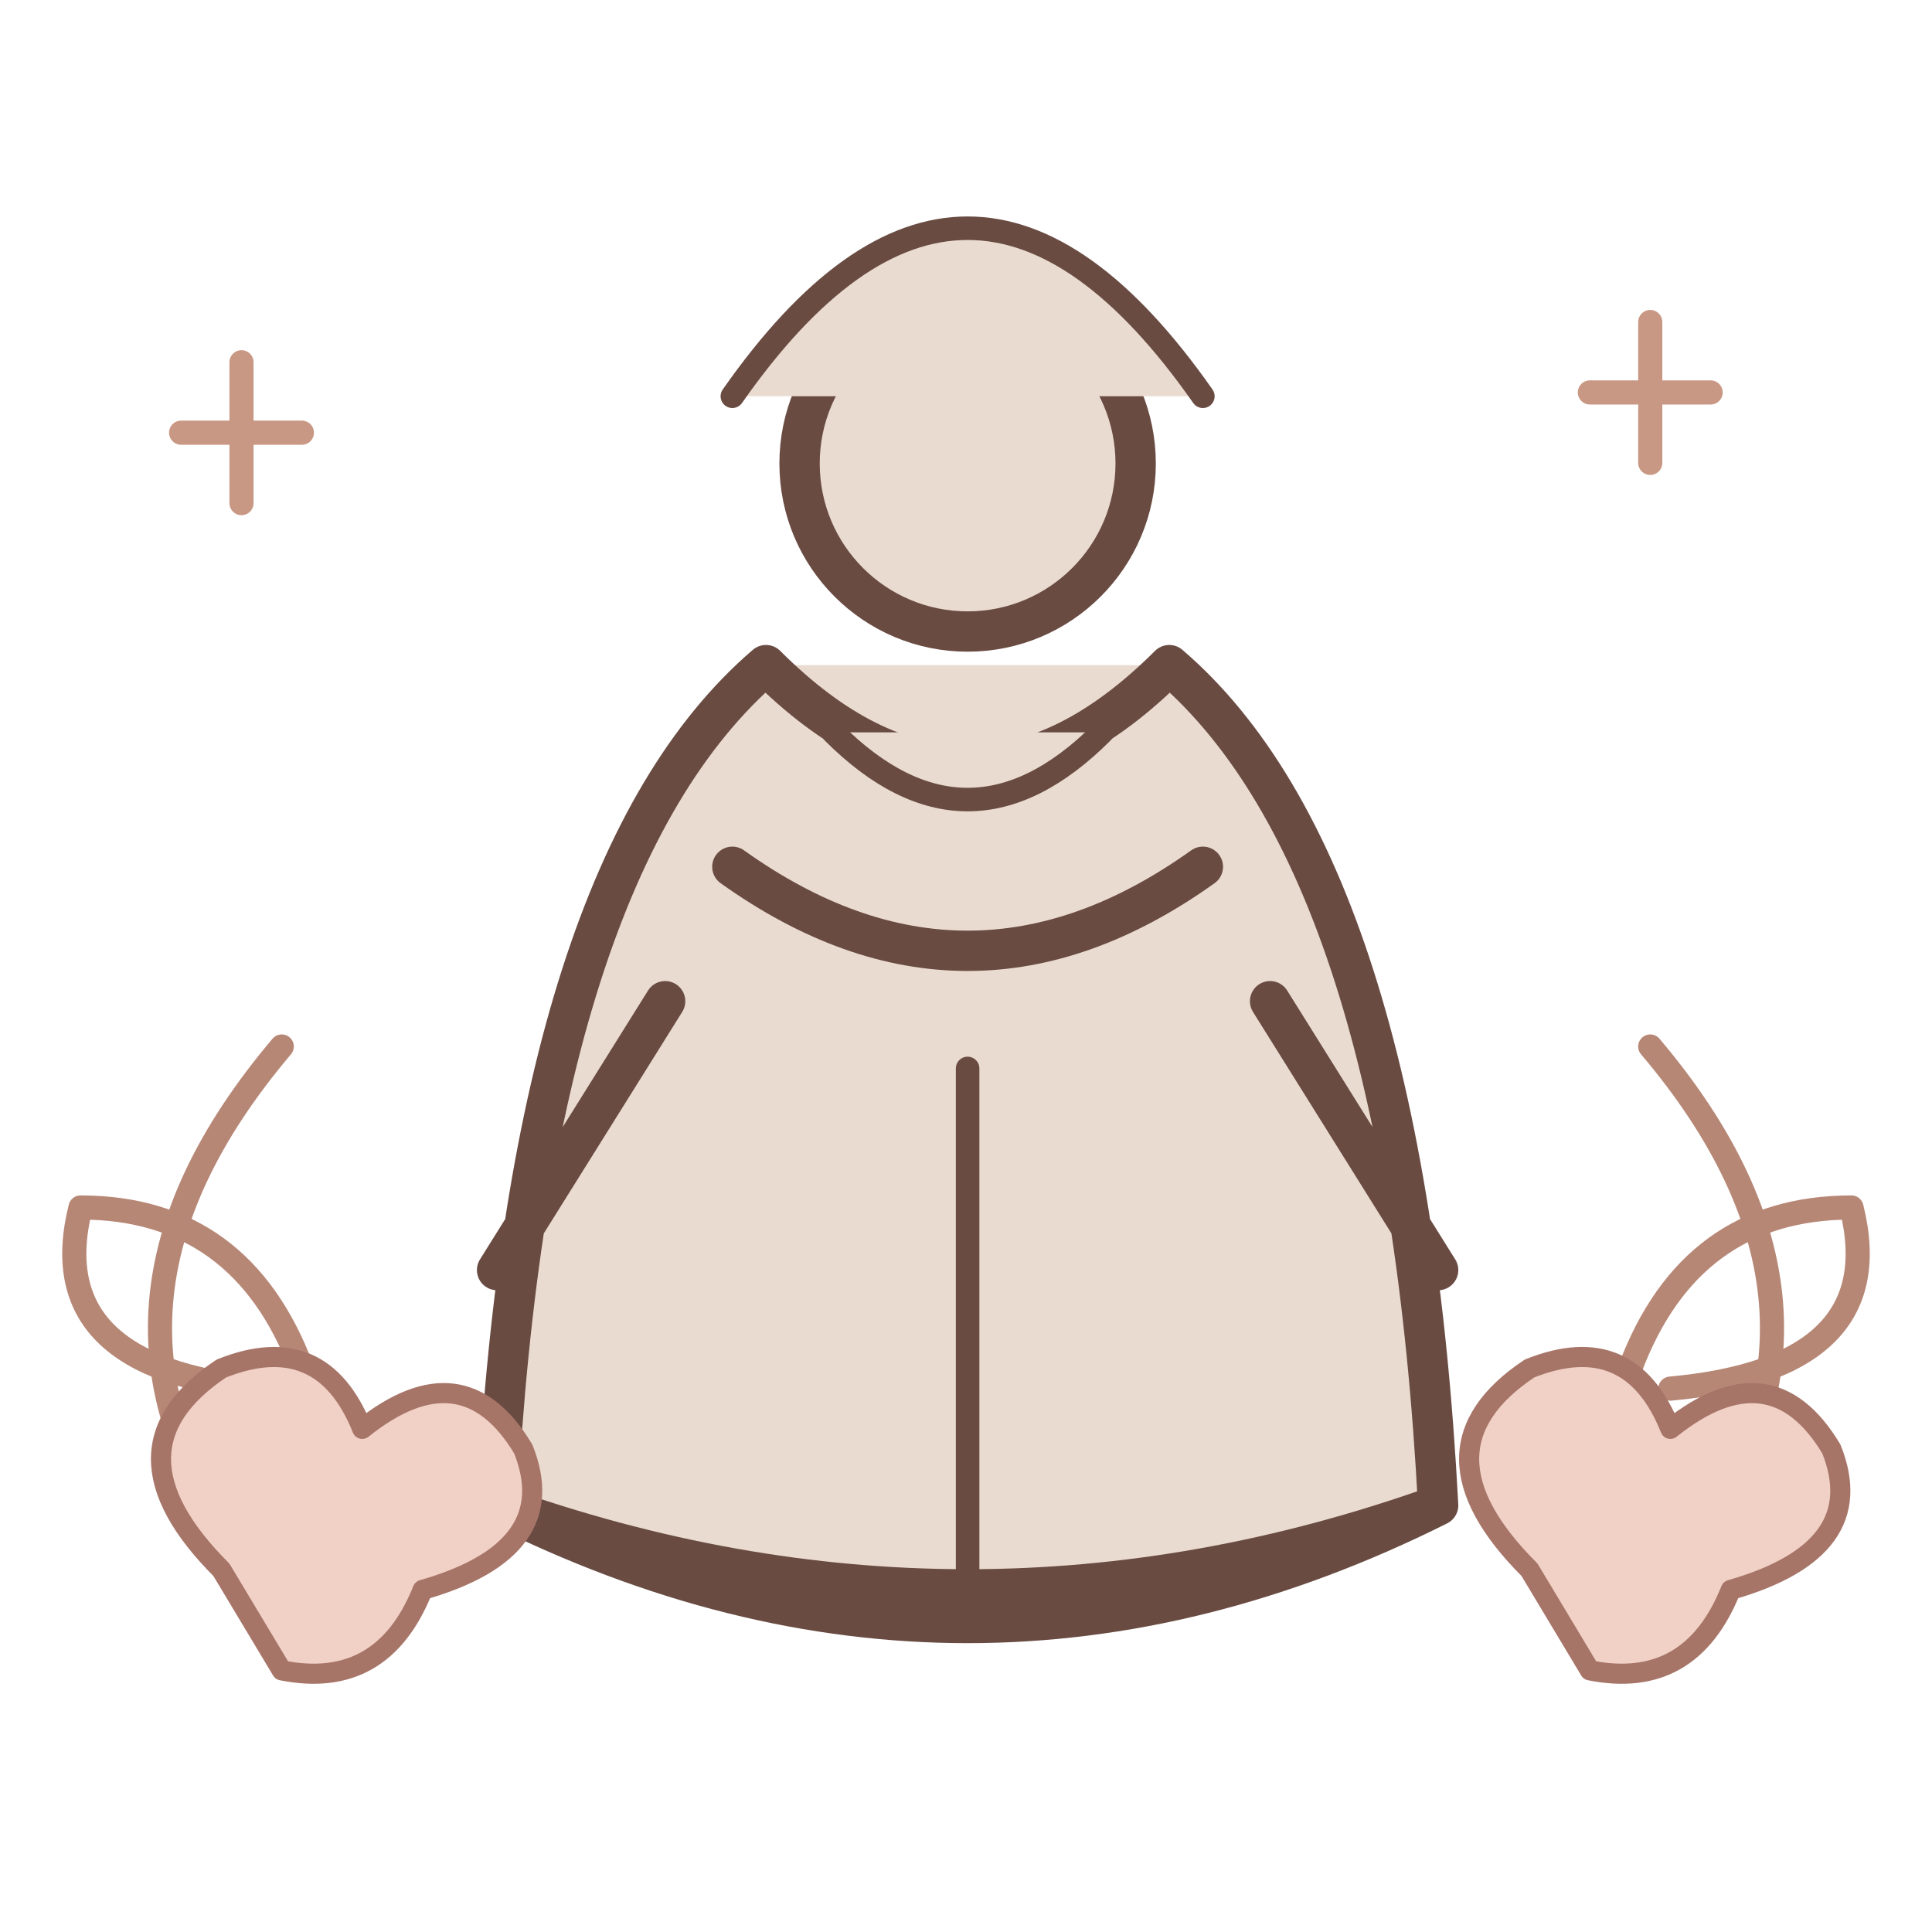
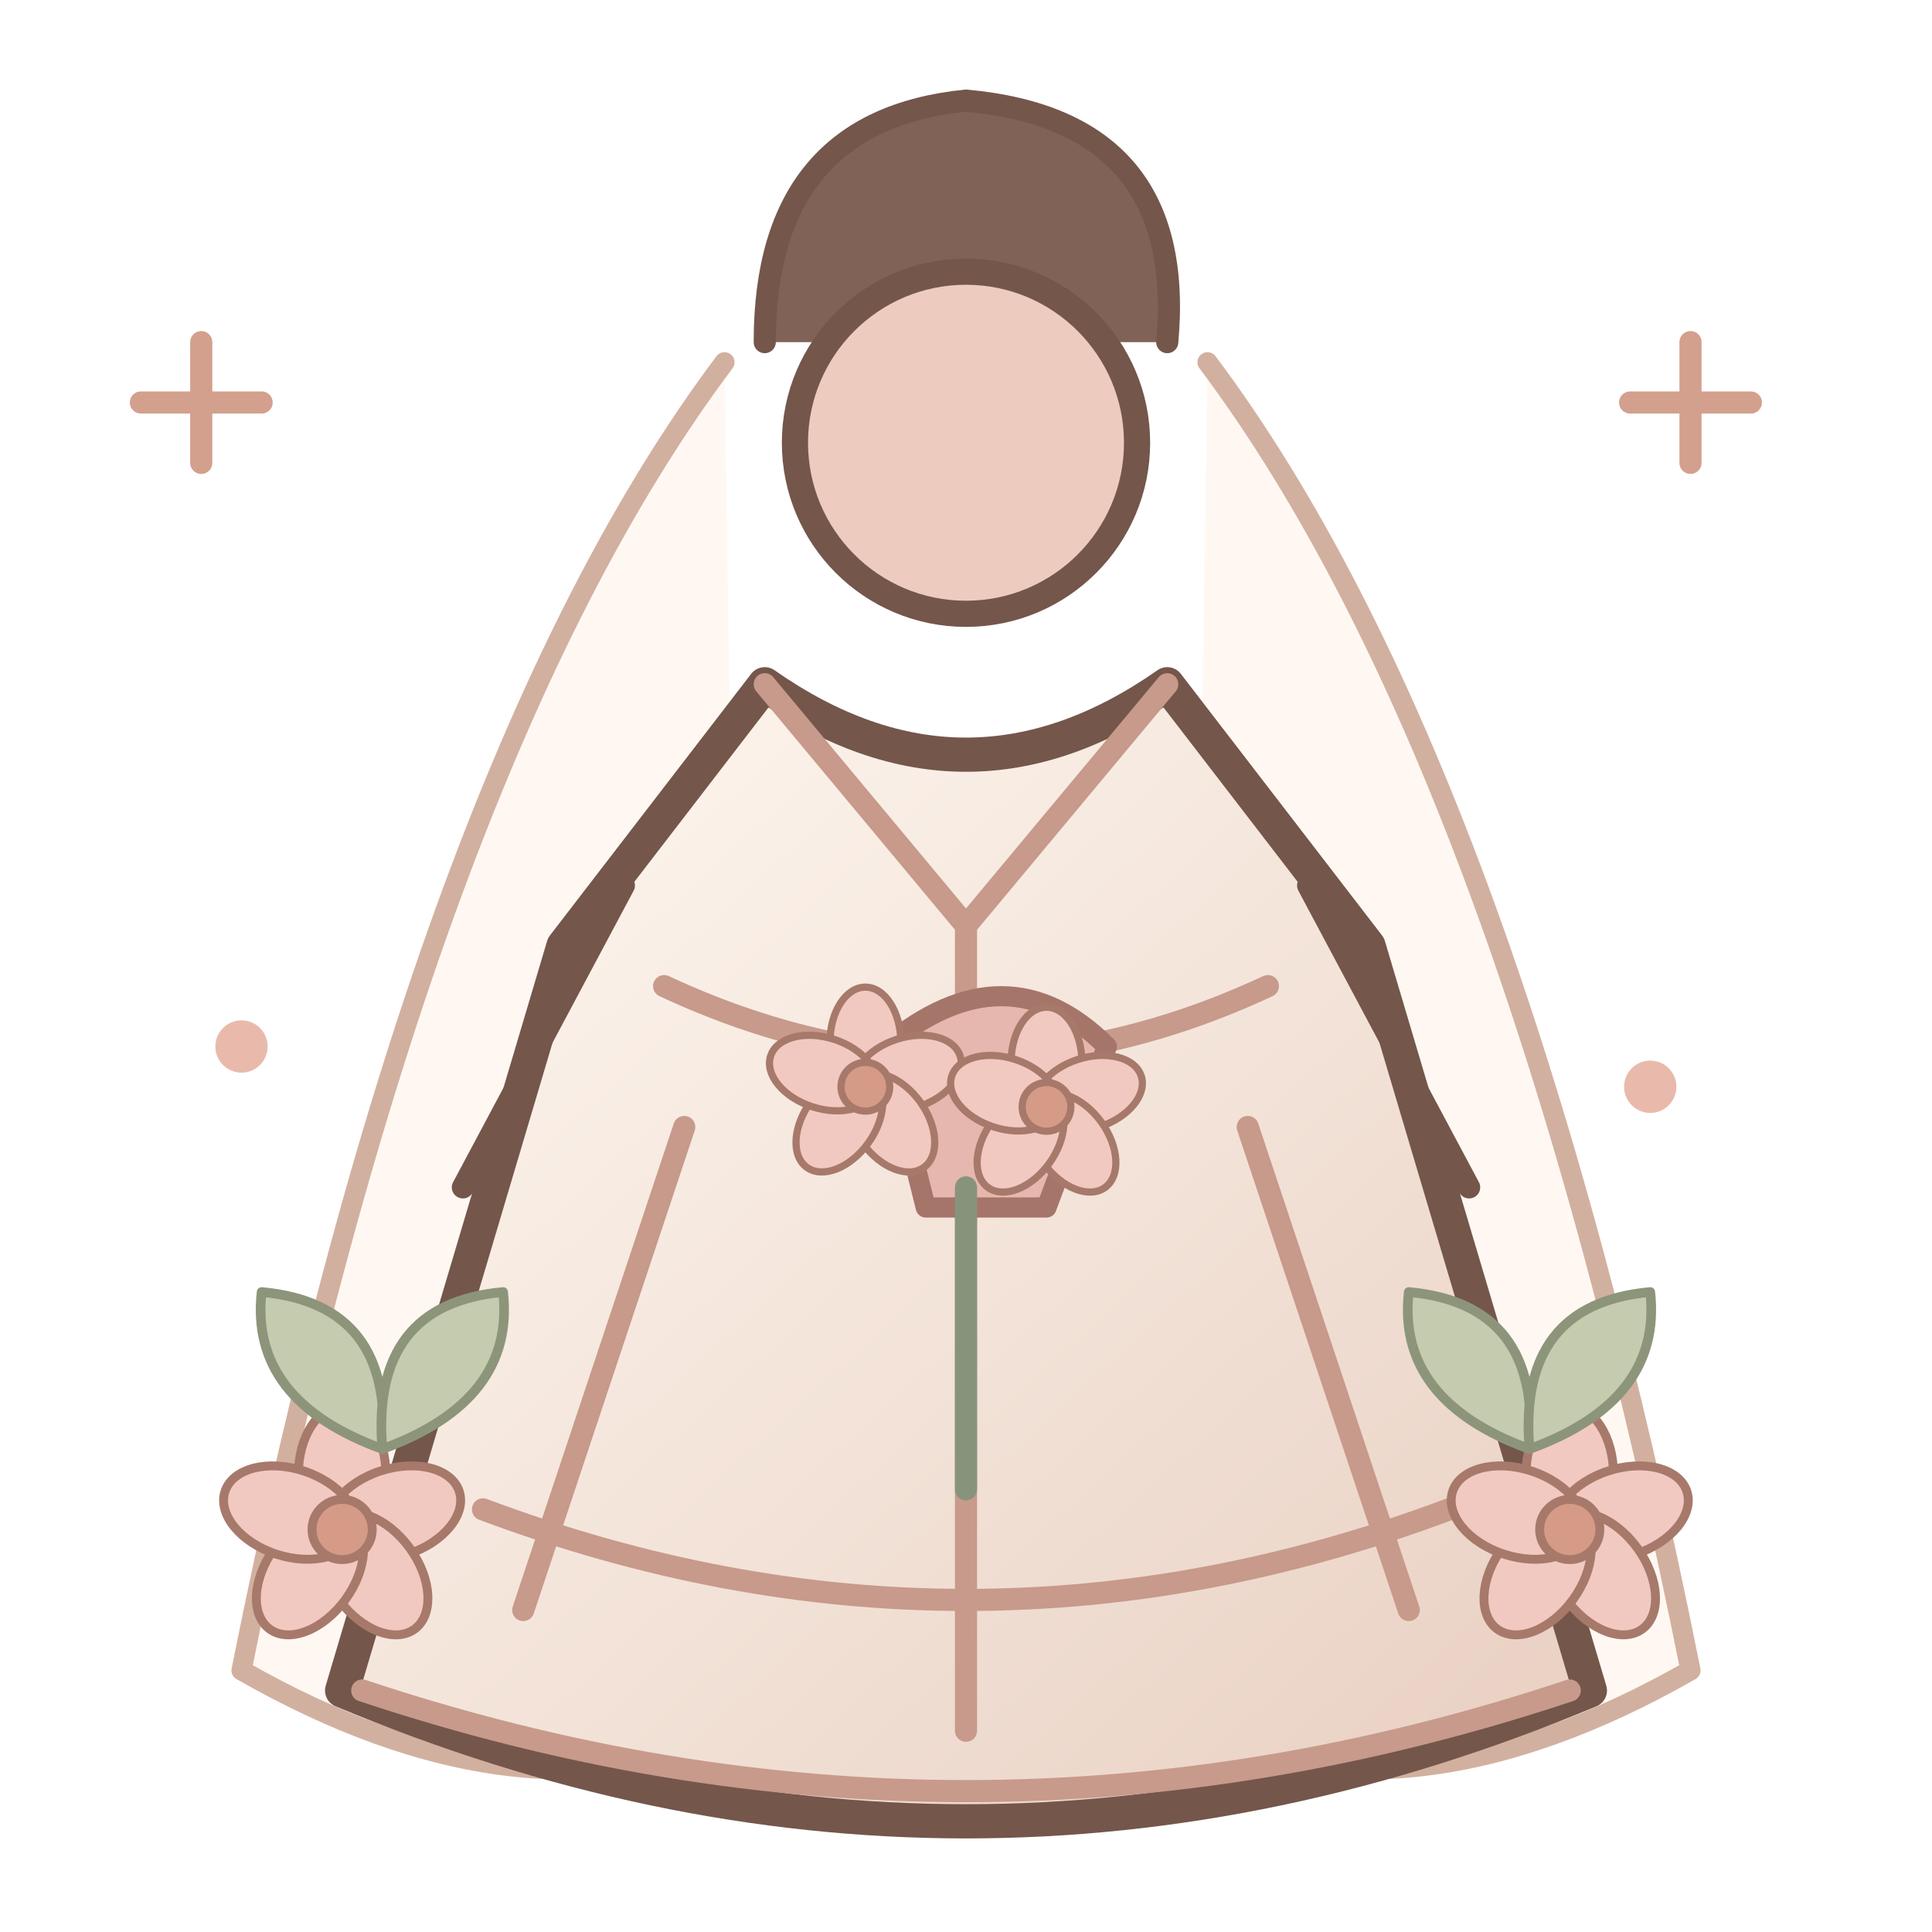
<svg xmlns="http://www.w3.org/2000/svg" viewBox="0 0 96 96" fill="none" stroke-linecap="round" stroke-linejoin="round">
-   <g transform="translate(8 8) scale(1.67)" fill="#EADBD0" stroke="#694B42" stroke-width="1.2">
-     <circle cx="24" cy="9" r="5" />
-     <path d="M18 15q-7 6-8 25 14 7 28 0-1-19-8-25M18 15q6 6 12 0M17 21q7 5 14 0M10 40q14 5 28 0M15 25l-5 8m23-8 5 8" />
-     <path d="M17 7q7-10 14 0M20 17q4 4 8 0M24 27v15" stroke-width=".7" />
+   <defs>
+     <linearGradient id="iv" x1="0" y1="0" x2="1" y2="1">
+       <stop stop-color="#FFF9F2" />
+       <stop offset="1" stop-color="#E8CFC1" />
+     </linearGradient>
+     <linearGradient id="pink" x1="0" y1="0" x2="1" y2="1">
+       <stop stop-color="#FCE9E1" />
+       <stop offset="1" stop-color="#DDAA9D" />
+     </linearGradient>
+     <linearGradient id="dark" x1="0" y1="0" x2="1" y2="1">
+       <stop stop-color="#93786D" />
+       <stop offset="1" stop-color="#5F4A42" />
+     </linearGradient>
+   </defs>
+   <path d="M38 17q0-11 10-12 11 1 10 12" fill="#806257" stroke="#74564B" stroke-width="1.1" />
+   <circle cx="48" cy="22" r="8.5" fill="#EDCBBE" stroke="#74564B" stroke-width="1.3" />
+   <path d="M36 18Q21 38 12 83q14 8 25 3m23-68q15 20 24 65-14 8-25 3" fill="#FFF8F2" stroke="#D2B0A0" stroke-width="1" />
+   <path d="M38 34q10 7 20 0l10 13 11 37q-31 13-62 0l11-37z" fill="url(#iv)" stroke="#74564B" stroke-width="1.7" />
+   <path d="M38 34 48 46 58 34M33 49q15 7 30 0M24 75q24 9 48 0M18 84q30 10 60 0M48 46v40M34 56 26 80m36-24 8 24" stroke="#C79A8B" stroke-width="1.1" />
+   <path d="M31 44 23 59m42-15 8 15" stroke="#74564B" stroke-width="1.1" />
+   <path d="M44 52q6-5 11 0l-3 8h-6z" fill="#E6B7AE" stroke="#A57569" stroke-width="1" />
+   <path d="M48 59v15" stroke="#87947B" stroke-width="1.1" />
+   <g transform="translate(43 54) scale(0.55)" stroke="#A7796B" stroke-width=".65">
+     <g fill="#F2C9C0">
+       <ellipse cx="0" cy="-4" rx="3.2" ry="5" />
+       <ellipse cx="0" cy="-4" rx="3.2" ry="5" transform="rotate(72)" />
+       <ellipse cx="0" cy="-4" rx="3.2" ry="5" transform="rotate(144)" />
+       <ellipse cx="0" cy="-4" rx="3.2" ry="5" transform="rotate(216)" />
+       <ellipse cx="0" cy="-4" rx="3.2" ry="5" transform="rotate(288)" />
+     </g>
+     <circle r="2.2" fill="#D59B86" />
  </g>
-   <g fill="none" stroke="#B78776" stroke-width="1.2">
-     <path d="M12 77q-9-12 2-25m-1 17q-11-1-9-9 8 0 11 8m69 9q9-12-2-25m1 17q11-1 9-9-8 0-11 8" />
+   <g transform="translate(52 55) scale(0.55)" stroke="#A7796B" stroke-width=".65">
+     <g fill="#F2C9C0">
+       <ellipse cx="0" cy="-4" rx="3.2" ry="5" />
+       <ellipse cx="0" cy="-4" rx="3.2" ry="5" transform="rotate(72)" />
+       <ellipse cx="0" cy="-4" rx="3.2" ry="5" transform="rotate(144)" />
+       <ellipse cx="0" cy="-4" rx="3.2" ry="5" transform="rotate(216)" />
+       <ellipse cx="0" cy="-4" rx="3.2" ry="5" transform="rotate(288)" />
+     </g>
+     <circle r="2.2" fill="#D59B86" />
  </g>
-   <g fill="#F1D1C6" stroke="#A77568" stroke-width="1">
-     <path d="M11 78q-6-6 0-10 5-2 7 3 5-4 8 1 2 5-5 7-2 5-7 4zM76 78q-6-6 0-10 5-2 7 3 5-4 8 1 2 5-5 7-2 5-7 4z" />
+   <g transform="translate(17 76) scale(0.68)" stroke="#A7796B" stroke-width=".65">
+     <g fill="#F2C9C0">
+       <ellipse cx="0" cy="-4" rx="3.2" ry="5" />
+       <ellipse cx="0" cy="-4" rx="3.2" ry="5" transform="rotate(72)" />
+       <ellipse cx="0" cy="-4" rx="3.2" ry="5" transform="rotate(144)" />
+       <ellipse cx="0" cy="-4" rx="3.2" ry="5" transform="rotate(216)" />
+       <ellipse cx="0" cy="-4" rx="3.2" ry="5" transform="rotate(288)" />
+     </g>
+     <circle r="2.2" fill="#D59B86" />
  </g>
-   <g stroke="#C99884" stroke-width="1.2">
-     <path d="M12 18v7m-3-3.5h6M82 16v7m-3-3.5h6" />
+   <g transform="translate(78 76) scale(0.68)" stroke="#A7796B" stroke-width=".65">
+     <g fill="#F2C9C0">
+       <ellipse cx="0" cy="-4" rx="3.2" ry="5" />
+       <ellipse cx="0" cy="-4" rx="3.2" ry="5" transform="rotate(72)" />
+       <ellipse cx="0" cy="-4" rx="3.2" ry="5" transform="rotate(144)" />
+       <ellipse cx="0" cy="-4" rx="3.2" ry="5" transform="rotate(216)" />
+       <ellipse cx="0" cy="-4" rx="3.2" ry="5" transform="rotate(288)" />
+     </g>
+     <circle r="2.2" fill="#D59B86" />
+   </g>
+   <g transform="translate(19 72) scale(0.6)" fill="#C4CBAF" stroke="#8C957A" stroke-width=".8">
+     <path d="M0 0q-11-4-10-13Q1-12 0 0z" />
+     <path d="M0 0q11-4 10-13Q-1-12 0 0z" />
+   </g>
+   <g transform="translate(76 72) scale(0.6)" fill="#C4CBAF" stroke="#8C957A" stroke-width=".8">
+     <path d="M0 0q-11-4-10-13Q1-12 0 0z" />
+     <path d="M0 0q11-4 10-13Q-1-12 0 0z" />
+   </g>
+   <g stroke="#D3A08D" stroke-width="1.1">
+     <path d="M10 17v6m-3-3h6M84 17v6m-3-3h6" />
+   </g>
+   <g fill="#E9BAAC">
+     <circle cx="12" cy="52" r="1.3" />
+     <circle cx="82" cy="54" r="1.3" />
  </g>
</svg>
